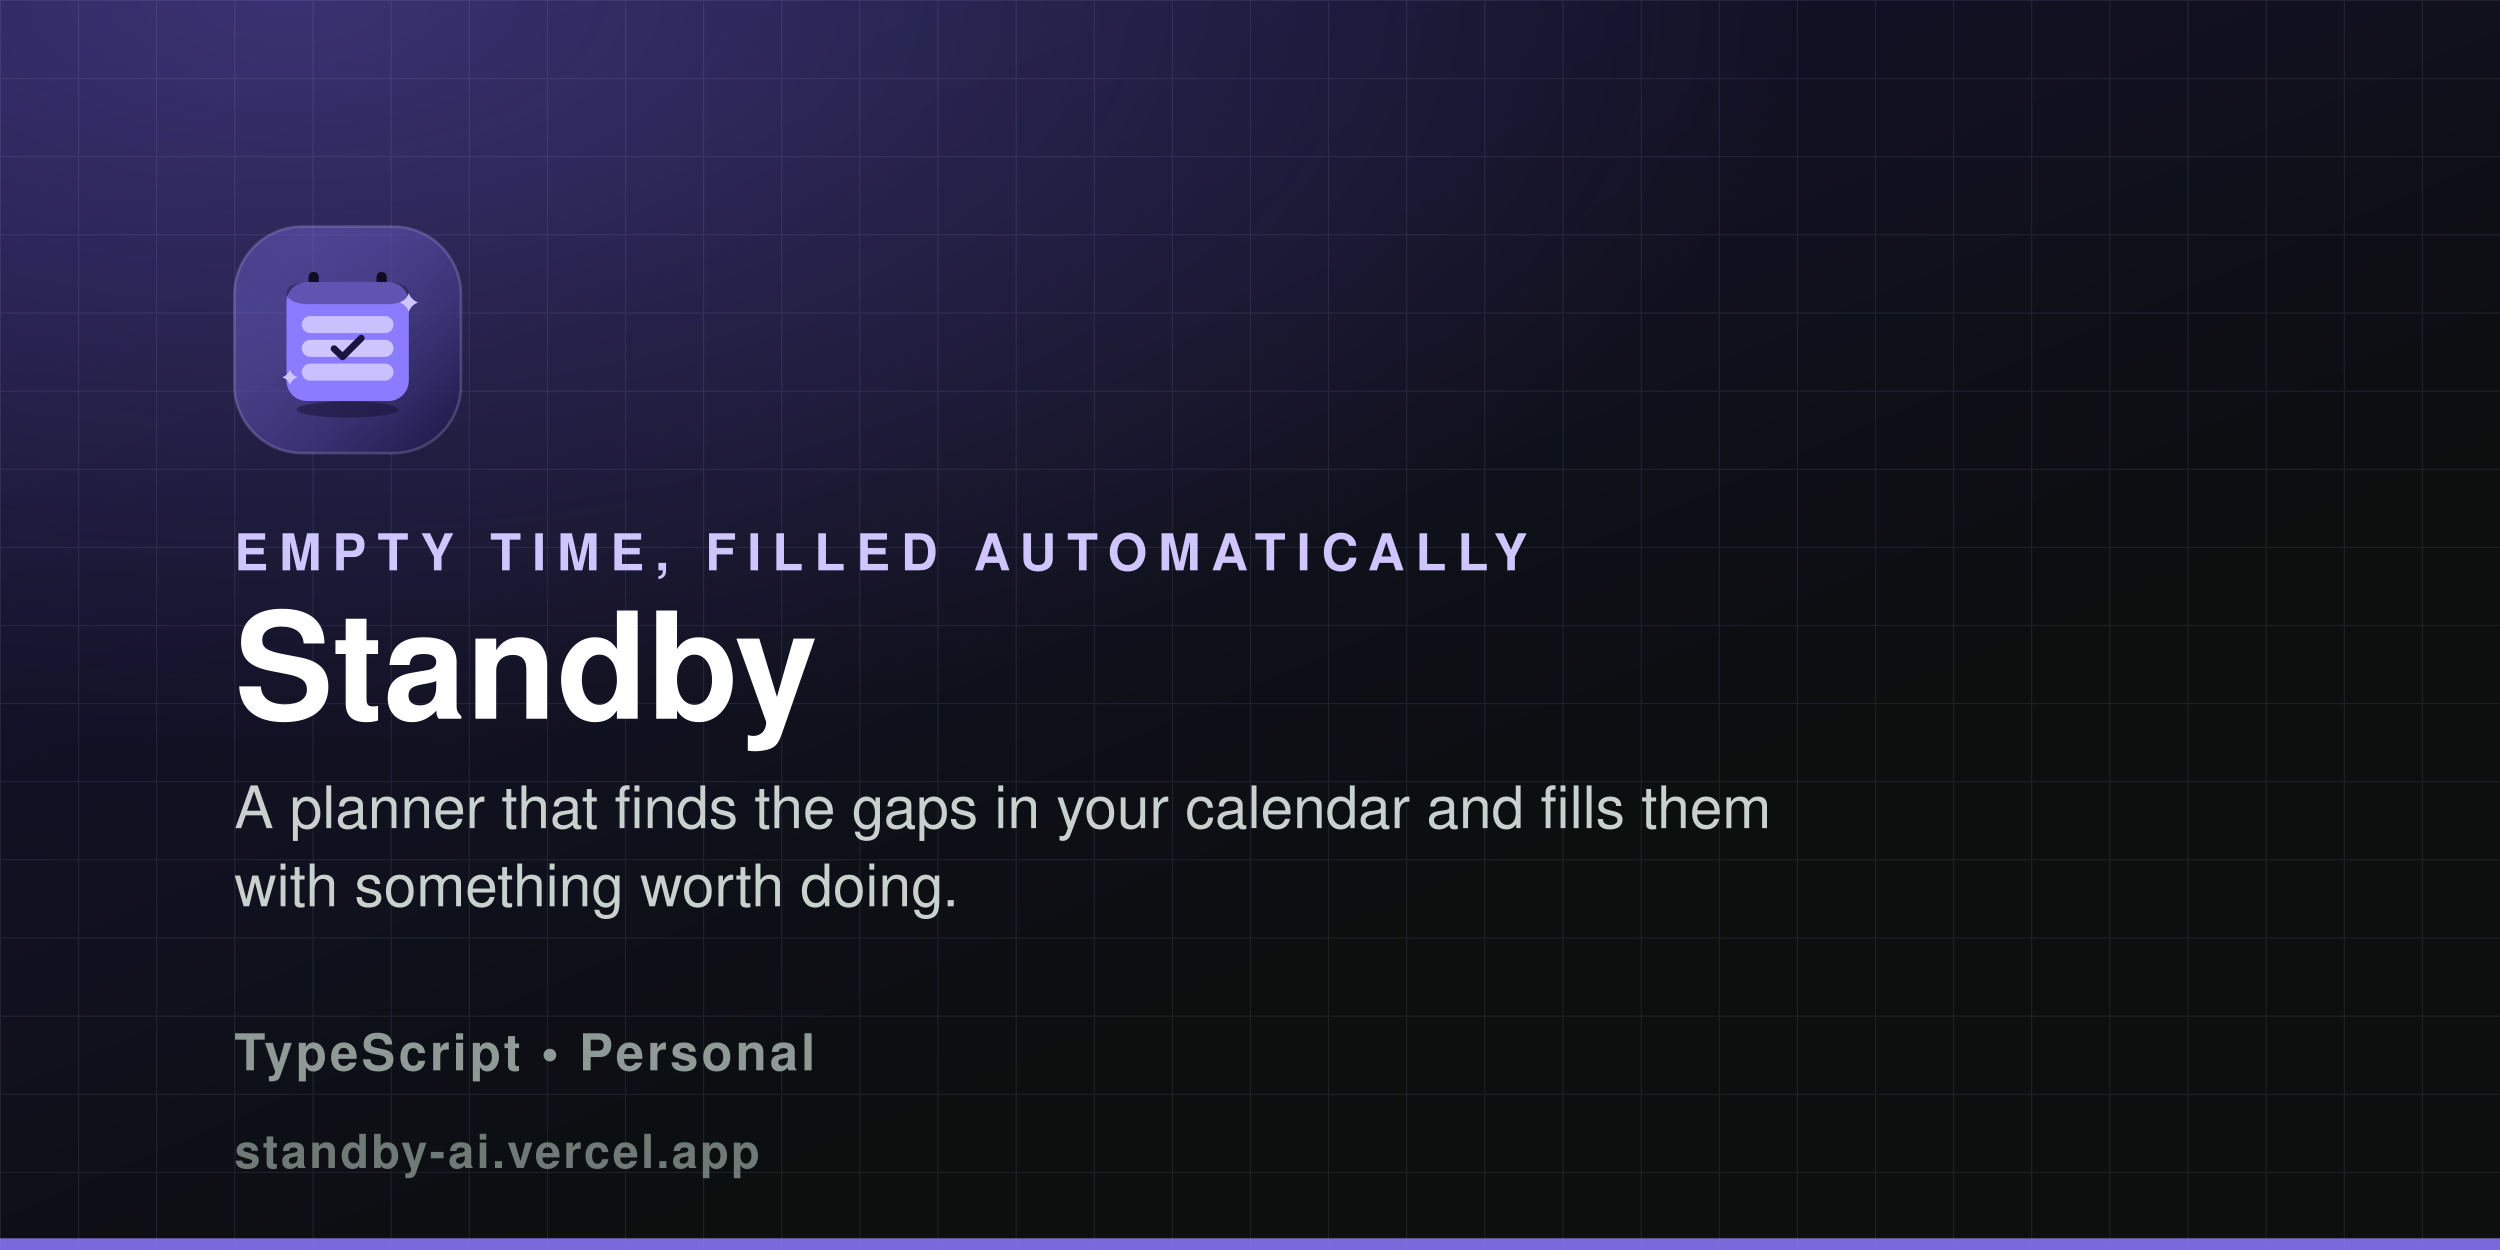
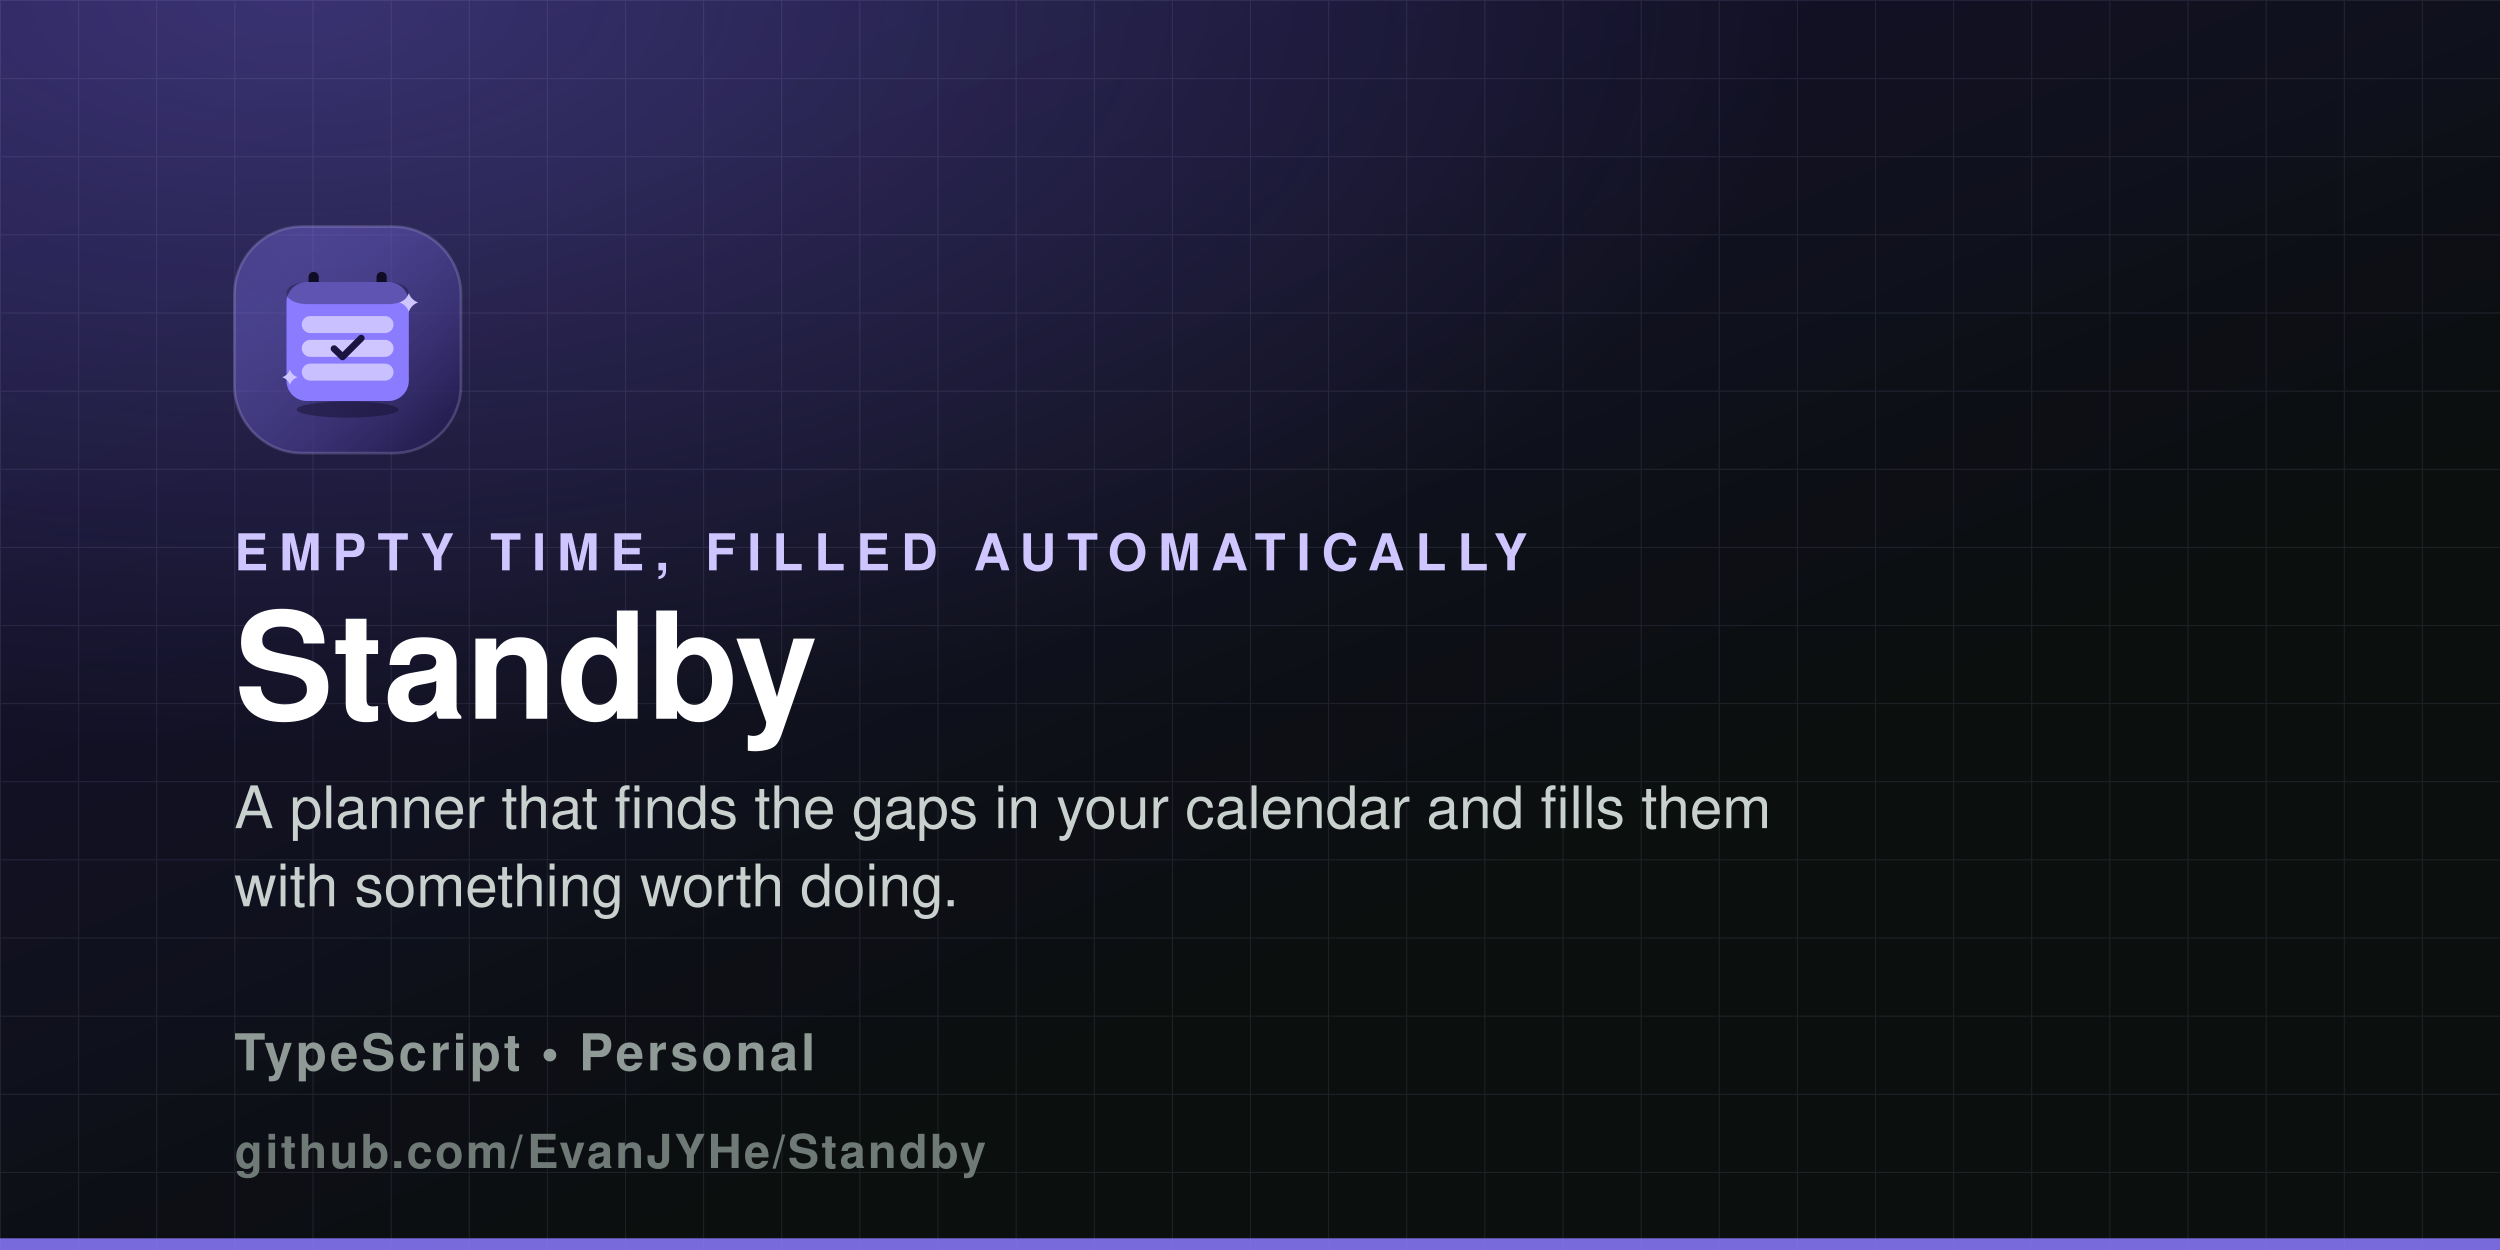
<svg xmlns="http://www.w3.org/2000/svg" width="1280" height="640" viewBox="0 0 1280 640" role="img" aria-label="Standby">
  <defs>
    <linearGradient id="tile-s" x1="0" y1="0" x2="1" y2="1">
      <stop offset="0%" stop-color="#8b7bff" stop-opacity="0.3" />
      <stop offset="100%" stop-color="#1a1440" stop-opacity="0.95" />
    </linearGradient>
    <linearGradient id="wash-s" x1="0" y1="0" x2="0.85" y2="1">
      <stop offset="0%" stop-color="#1a1440" stop-opacity="0.85" />
      <stop offset="70%" stop-color="#0b0f0e" stop-opacity="1" />
    </linearGradient>
    <radialGradient id="glow-s" cx="0.12" cy="0" r="1">
      <stop offset="0%" stop-color="#8b7bff" stop-opacity="0.3" />
      <stop offset="60%" stop-color="#8b7bff" stop-opacity="0" />
    </radialGradient>
    <pattern id="grid-s" width="40" height="40" patternUnits="userSpaceOnUse">
      <path d="M40 0H0V40" fill="none" stroke="#cfc6ff" stroke-opacity="0.1" stroke-width="1" />
    </pattern>
  </defs>
  <rect width="1280" height="640" fill="#0b0f0e" />
  <rect width="1280" height="640" fill="url(#wash-s)" />
  <rect width="1280" height="640" fill="url(#glow-s)" />
  <rect width="1280" height="640" fill="url(#grid-s)" />
  <rect x="120" y="116" width="116" height="116" rx="34.8" fill="url(#tile-s)" stroke="#cfc6ff" stroke-opacity="0.22" stroke-width="1.39" />
  <g transform="translate(136.24 132.24) scale(0.87)">
    <ellipse fill="#100c26" opacity="0.45" cx="48" cy="89" rx="30" ry="4.8" />
    <rect fill="#100c26" x="25" y="8" width="6" height="12" rx="3" />
    <rect fill="#100c26" x="65" y="8" width="6" height="12" rx="3" />
    <rect fill="#8b7bff" x="12" y="14" width="72" height="70" rx="12" />
    <rect fill="#100c26" opacity="0.35" x="12" y="14" width="72" height="13" rx="12" />
    <rect fill="#d3cdff" opacity="0.85" x="21" y="34" width="54" height="10" rx="5" />
    <rect fill="#cfc6ff" x="21" y="48" width="54" height="10" rx="5" />
    <rect fill="#d3cdff" opacity="0.85" x="21" y="62" width="54" height="10" rx="5" />
    <path fill="none" stroke="#1a1440" stroke-width="4" stroke-linecap="round" stroke-linejoin="round" d="M40 53.2 45 58l11-11" />
    <path fill="#cfc6ff" d="M84 20.5Q85.43 24.57 89.5 26Q85.43 27.43 84 31.5Q82.57 27.43 78.5 26Q82.57 24.57 84 20.5Z" />
    <path fill="#cfc6ff" d="M14 65.5Q15.17 68.83 18.5 70Q15.17 71.17 14 74.5Q12.83 71.17 9.5 70Q12.83 68.83 14 65.5Z" />
  </g>
  <text x="120" y="292" font-family="Nunito, -apple-system, BlinkMacSystemFont, 'Segoe UI', Helvetica, Arial, sans-serif" font-size="26" font-weight="700" letter-spacing="5.6" fill="#cfc6ff">EMPTY TIME, FILLED AUTOMATICALLY</text>
  <text x="120" y="368" font-family="Nunito, -apple-system, BlinkMacSystemFont, 'Segoe UI', Helvetica, Arial, sans-serif" font-size="76" font-weight="800" fill="#ffffff">Standby</text>
  <text x="120" y="424" font-family="Nunito, -apple-system, BlinkMacSystemFont, 'Segoe UI', Helvetica, Arial, sans-serif" font-size="30" font-weight="500" fill="#c9d1ce">A planner that finds the gaps in your calendar and fills them</text>
  <text x="120" y="464" font-family="Nunito, -apple-system, BlinkMacSystemFont, 'Segoe UI', Helvetica, Arial, sans-serif" font-size="30" font-weight="500" fill="#c9d1ce">with something worth doing.</text>
  <text x="120" y="548" font-family="Nunito, -apple-system, BlinkMacSystemFont, 'Segoe UI', Helvetica, Arial, sans-serif" font-size="26" font-weight="600" letter-spacing="1.6" fill="#8f9a96">TypeScript  •  Personal</text>
-   <text x="120" y="598" font-family="Nunito, -apple-system, BlinkMacSystemFont, 'Segoe UI', Helvetica, Arial, sans-serif" font-size="24" font-weight="600" letter-spacing="1.2" fill="#6f7a76">standby-ai.vercel.app</text>
+   <text x="120" y="598" font-family="Nunito, -apple-system, BlinkMacSystemFont, 'Segoe UI', Helvetica, Arial, sans-serif" font-size="24" font-weight="600" letter-spacing="1.2" fill="#6f7a76">github.com/EvanJYHe/Standby</text>
  <rect x="0" y="634" width="1280" height="6" fill="#8b7bff" fill-opacity="0.85" />
</svg>
